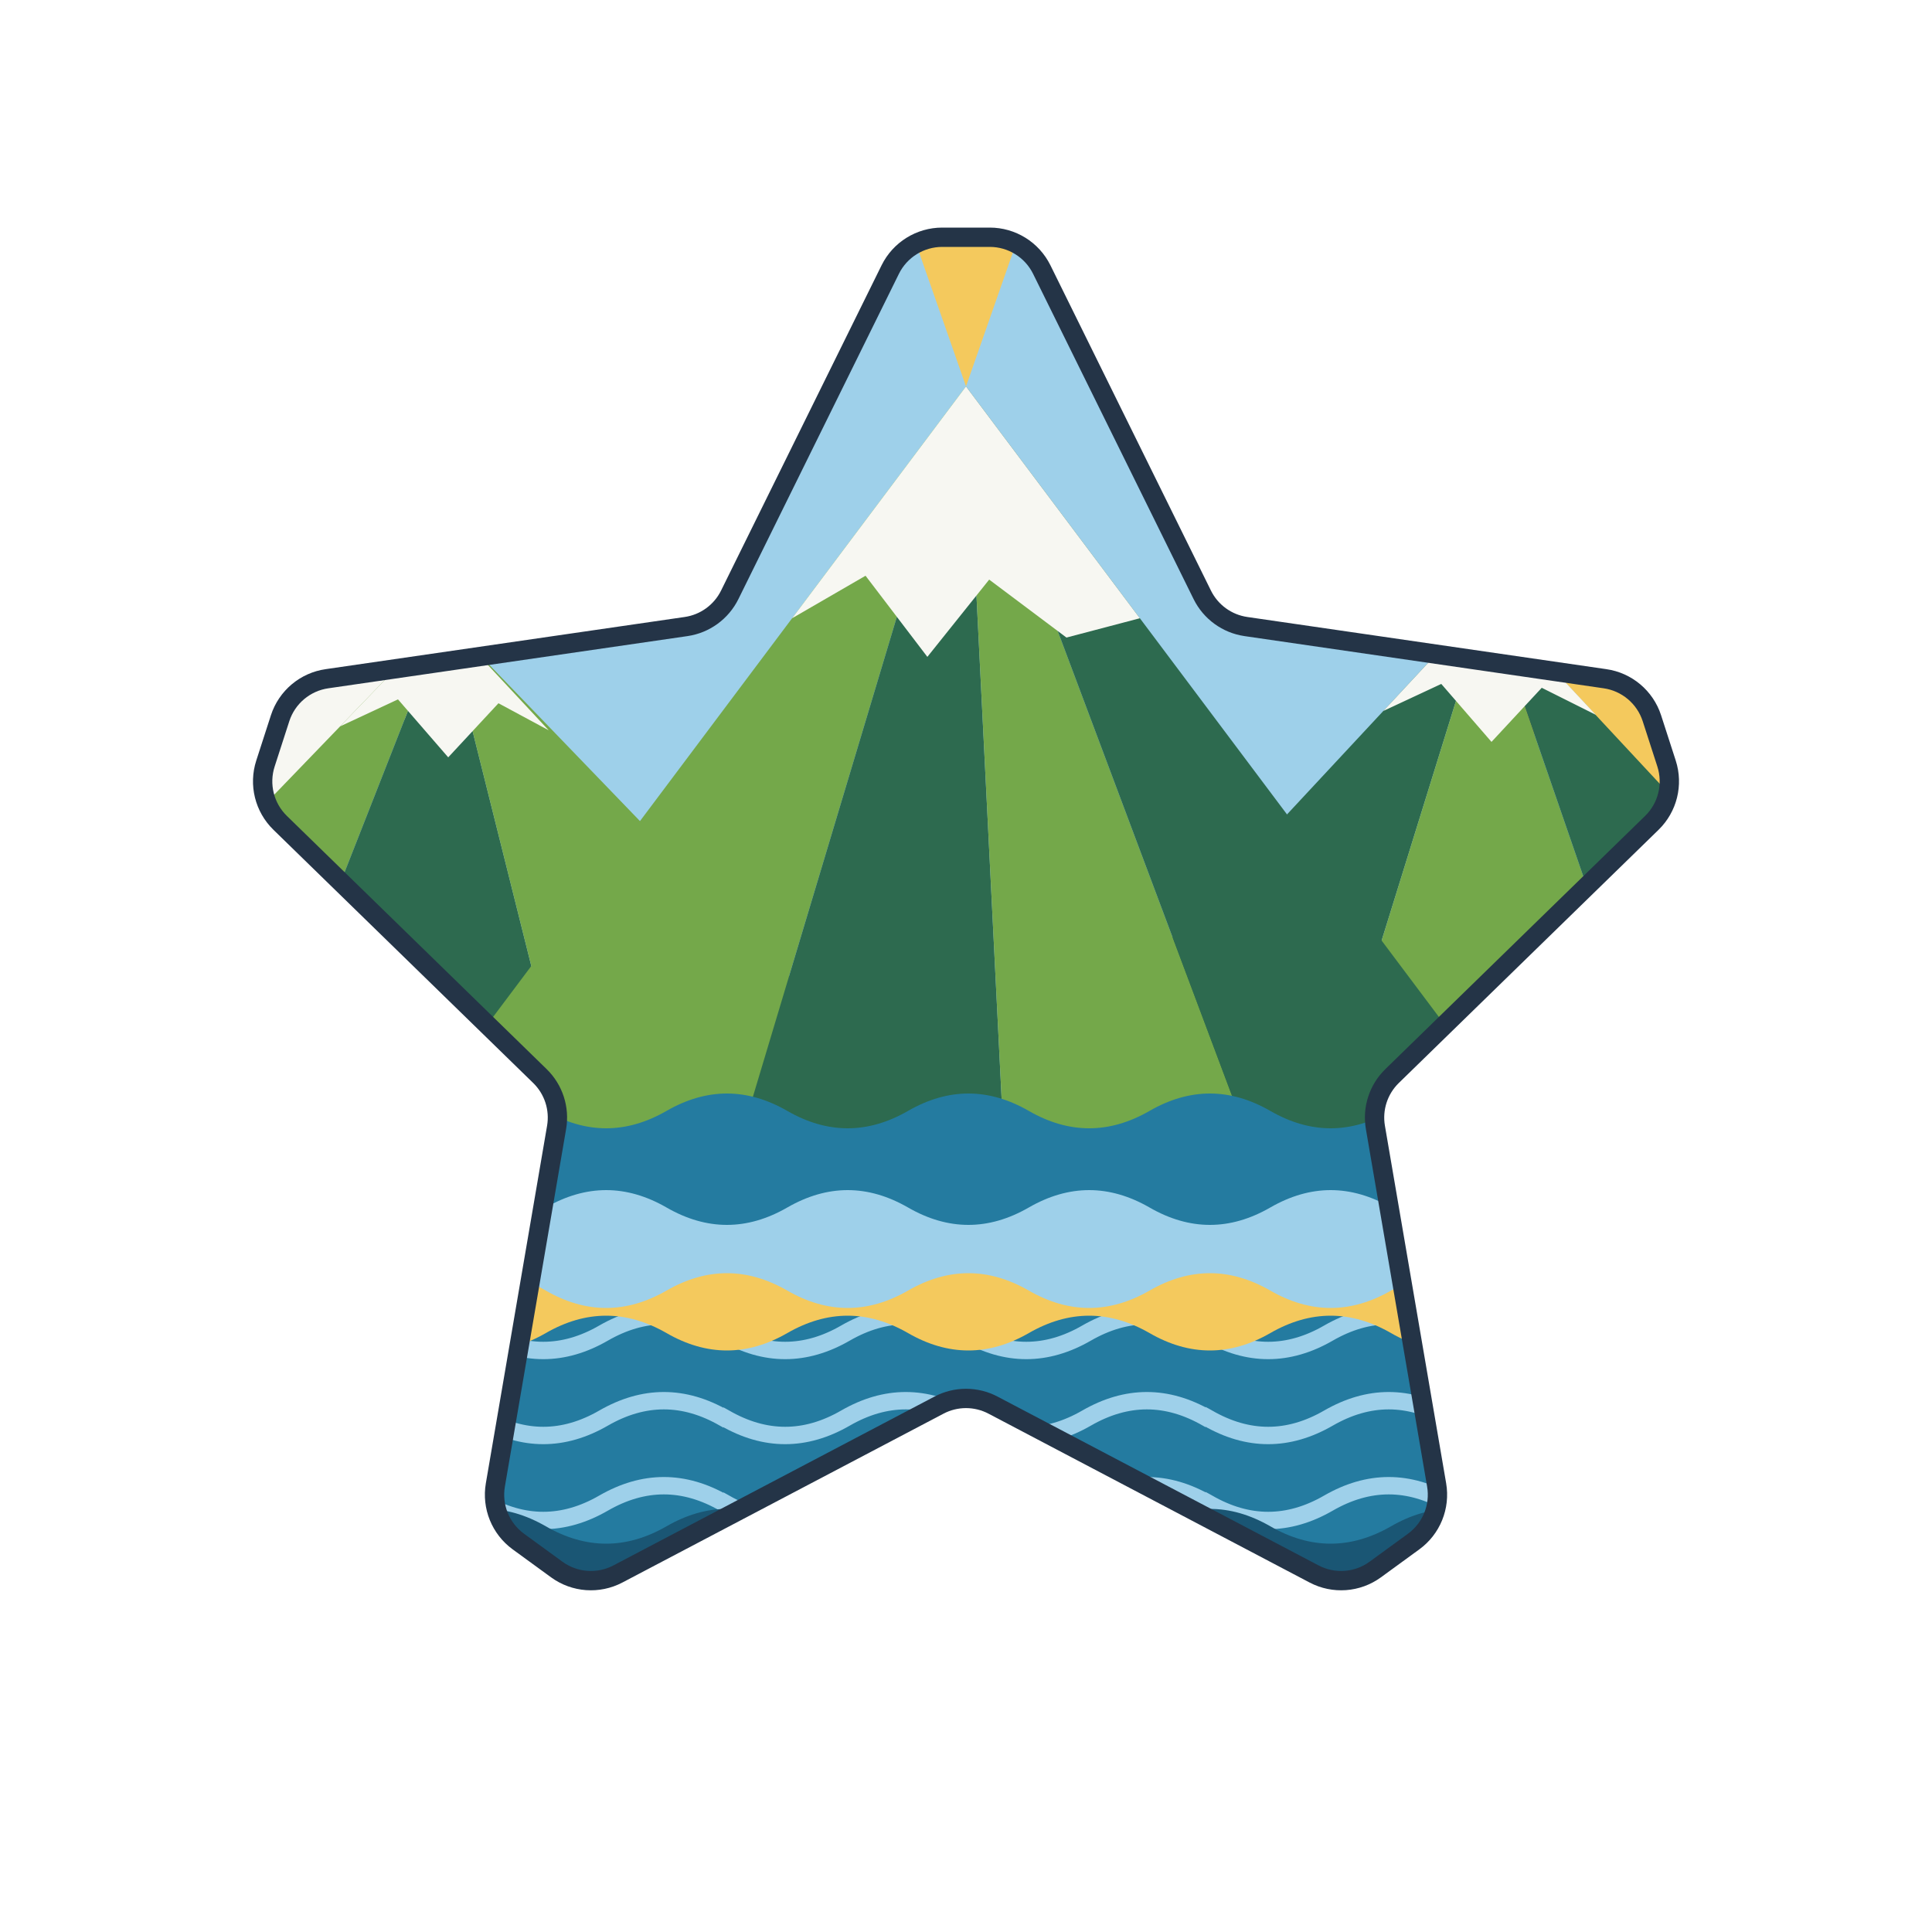
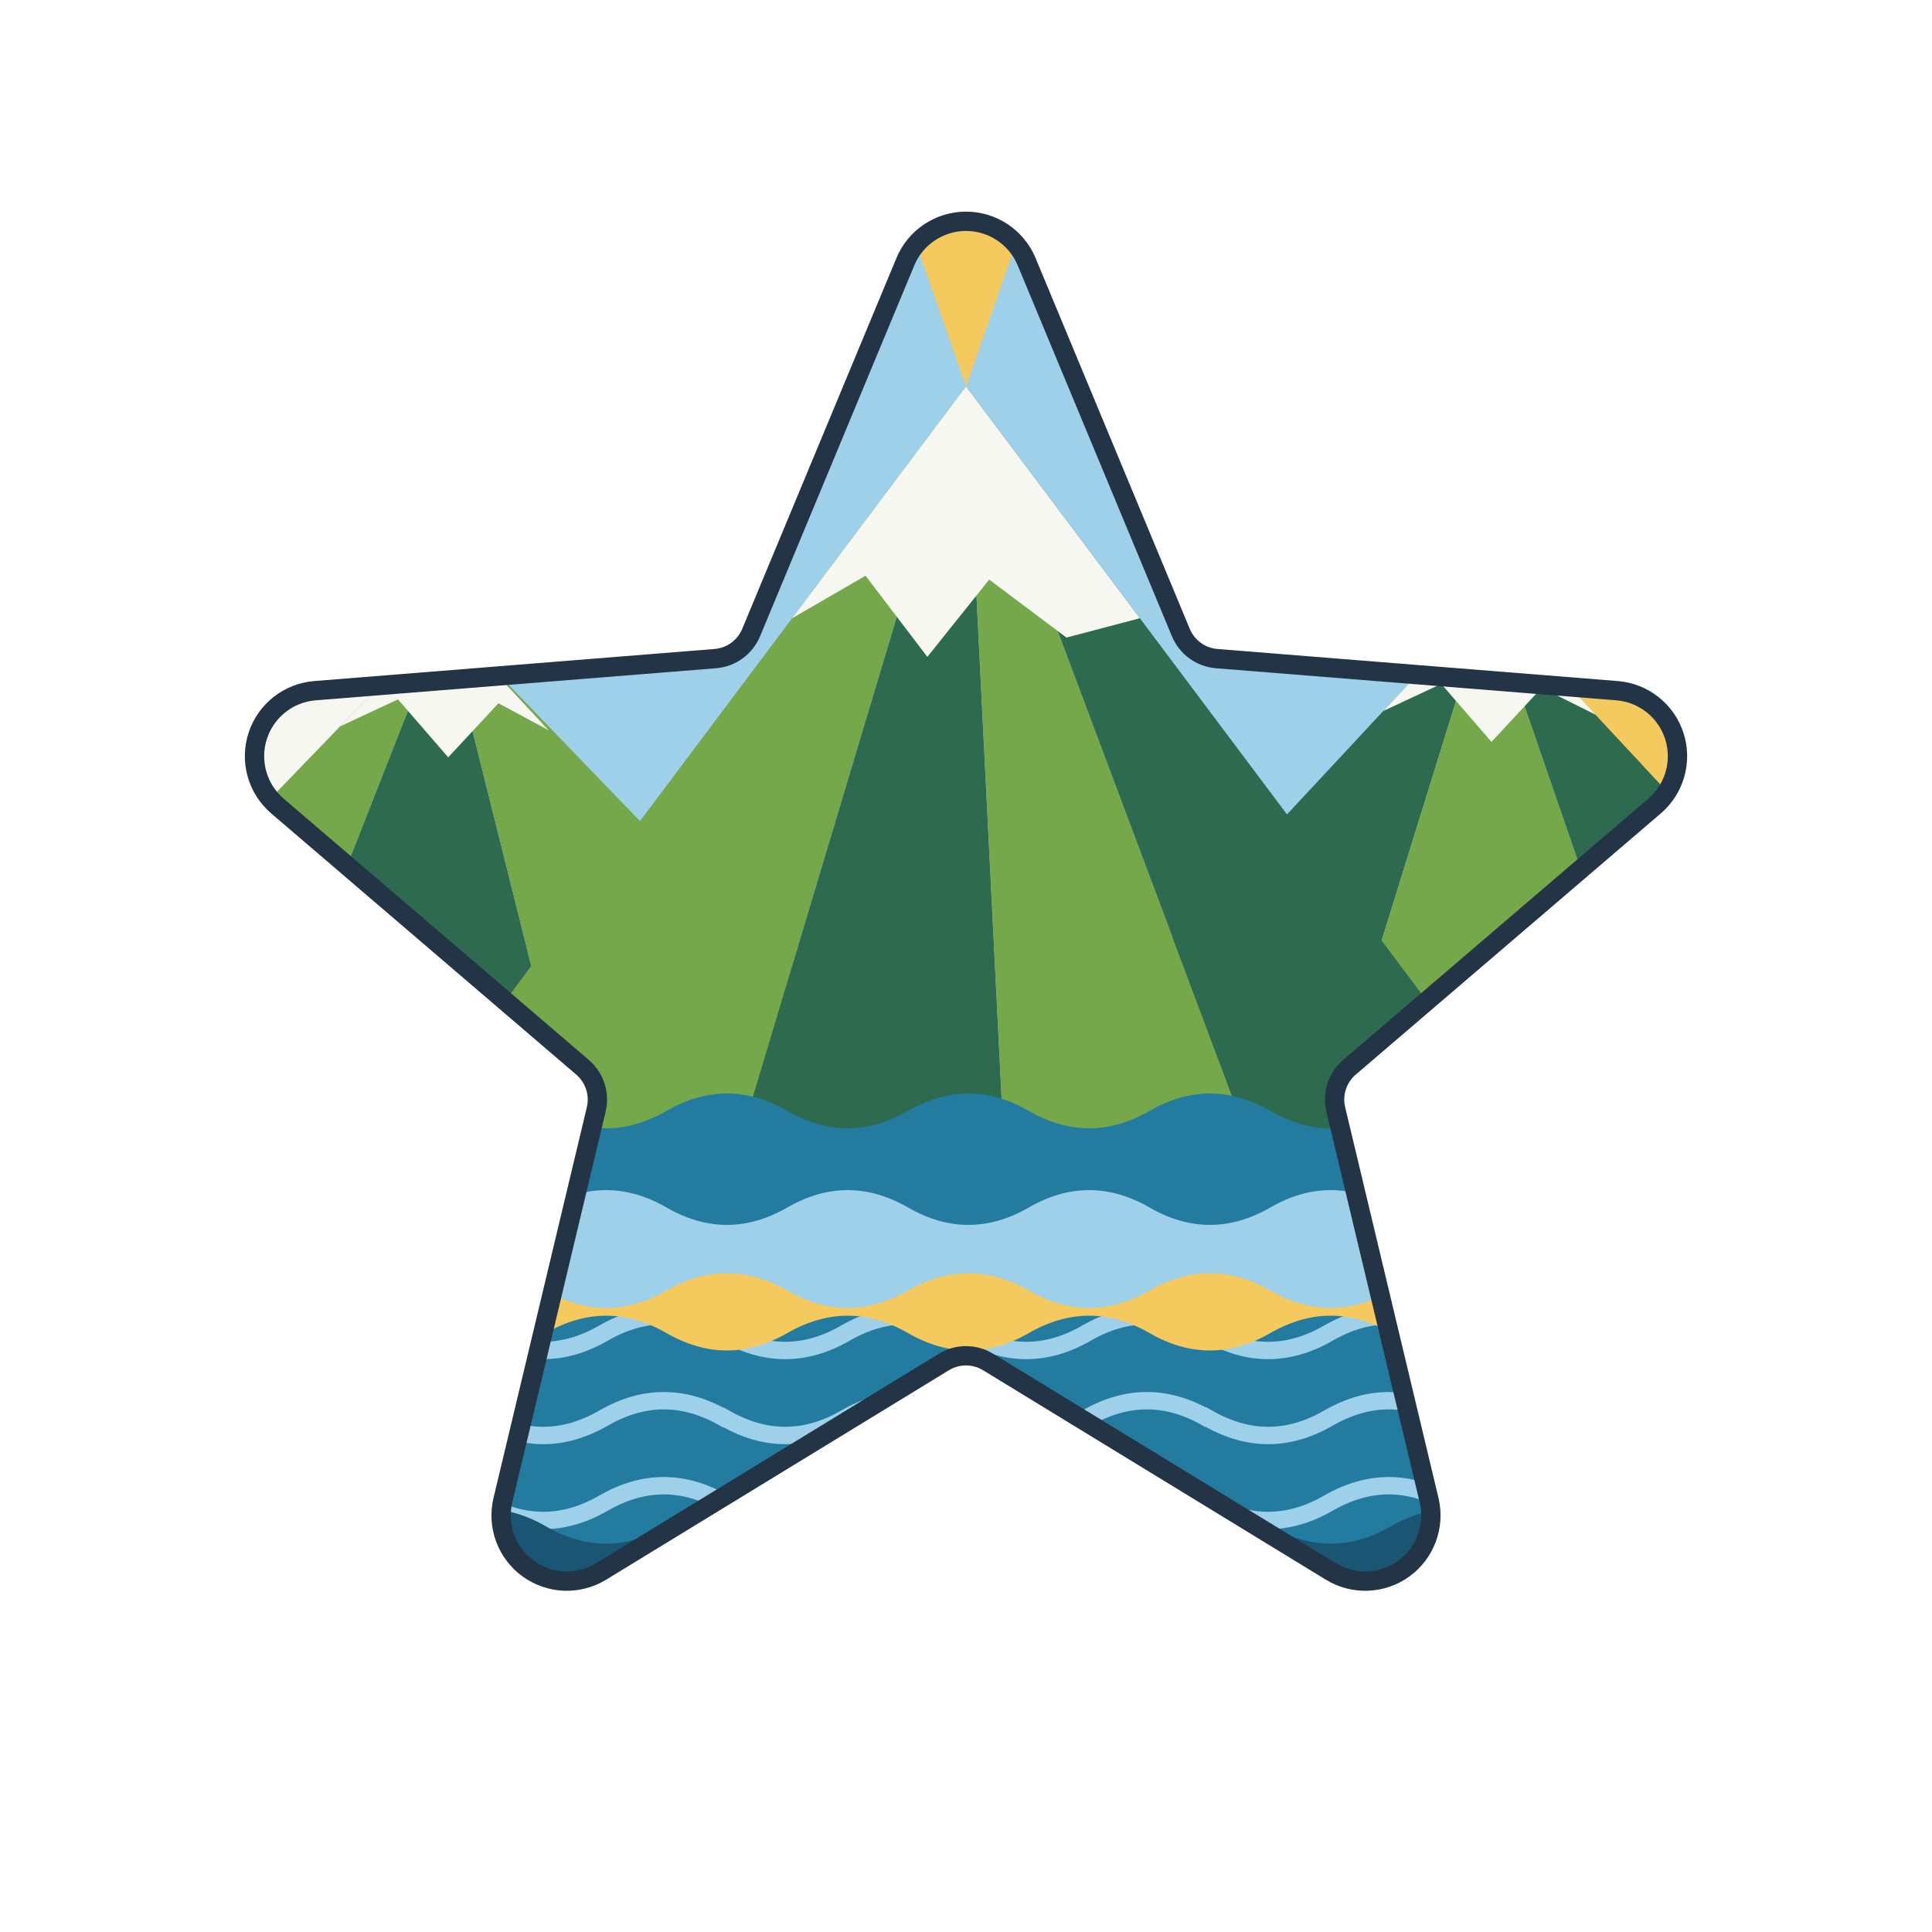
<svg xmlns="http://www.w3.org/2000/svg" viewBox="0 0 1000 1000" role="img" aria-labelledby="outdoors-abstract-title">
  <defs>
    <clipPath id="outdoors-abstract-clip">
-       <path d="M460.8,139.5 A30,30 0 0 1 487.7,122.8 L512.3,122.8 A30,30 0 0 1 539.2,139.5 L622.3,307.9 A30,30 0 0 0 644.9,324.3 L830.7,351.3 A30,30 0 0 1 855,371.7 L862.6,395.2 A30,30 0 0 1 855,425.9 L720.5,557 A30,30 0 0 0 711.9,583.5 L743.6,768.6 A30,30 0 0 1 731.7,797.9 L711.8,812.4 A30,30 0 0 1 680.2,814.7 L514,727.3 A30,30 0 0 0 486,727.3 L319.8,814.7 A30,30 0 0 1 288.2,812.4 L268.3,797.9 A30,30 0 0 1 256.4,768.6 L288.1,583.5 A30,30 0 0 0 279.5,557 L145,425.9 A30,30 0 0 1 137.4,395.2 L145,371.7 A30,30 0 0 1 169.3,351.3 L355.1,324.3 A30,30 0 0 0 377.7,307.9 Z" />
+       <path d="M468.6,135.5 A34,34 0 0 1 531.4,135.5 L611.2,327.4 A22,22 0 0 0 629.8,340.9 L837,357.5 A34,34 0 0 1 856.4,417.2 L698.5,552.4 A22,22 0 0 0 691.4,574.3 L739.7,776.5 A34,34 0 0 1 688.9,813.4 L511.5,705 A22,22 0 0 0 488.5,705 L311.1,813.4 A34,34 0 0 1 260.3,776.5 L308.6,574.3 A22,22 0 0 0 301.5,552.4 L143.6,417.2 A34,34 0 0 1 163,357.5 L370.2,340.9 A22,22 0 0 0 388.8,327.4 Z" />
    </clipPath>
    <pattern id="outdoors-abstract-ripple" width="125" height="44" patternUnits="userSpaceOnUse">
      <rect width="125" height="44" fill="#247BA0" />
      <path d="M-62.5,30 q31.25,-18 62.5,0 t62.5,0 t62.5,0 t62.5,0" fill="none" stroke="#9ED0EA" stroke-width="9" stroke-linecap="round" />
    </pattern>
  </defs>
  <g clip-path="url(#outdoors-abstract-clip)">
    <rect width="1000" height="1000" fill="#9ED0EA" />
    <polygon points="500,200 430,0 570,0" fill="#F4C95D" />
    <polygon points="20,330 250,345 20,500" fill="#F7F7F2" />
    <polygon points="980,330 740,345 980,500" fill="#F4C95D" />
    <polygon points="230,320 -40,600 120,600" fill="#74A84A" />
    <polygon points="230,320 120,600 300,600" fill="#2D6A4F" />
    <polygon points="230,320 300,600 500,600" fill="#74A84A" />
    <polygon points="230,320 176,376 206,362 232,392 258,364 284,378" fill="#F7F7F2" />
    <polygon points="770,310 500,600 680,600" fill="#2D6A4F" />
    <polygon points="770,310 680,600 870,600" fill="#74A84A" />
    <polygon points="770,310 870,600 1040,600" fill="#2D6A4F" />
    <polygon points="770,310 716,368 746,354 772,384 798,356 826,370" fill="#F7F7F2" />
    <polygon points="500,200 200,600 380,600" fill="#74A84A" />
    <polygon points="500,200 380,600 520,600" fill="#2D6A4F" />
    <polygon points="500,200 520,600 650,600" fill="#74A84A" />
    <polygon points="500,200 650,600 800,600" fill="#2D6A4F" />
    <polygon points="500,200 410,320 448,298 480,340 512,300 552,330 590,320" fill="#F7F7F2" />
    <path d="M-30,575 q31.25,-18 62.5,0 t62.5,0 t62.5,0 t62.5,0 t62.5,0 t62.5,0 t62.5,0 t62.5,0 t62.5,0 t62.5,0 t62.5,0 t62.5,0 t62.5,0 t62.5,0 t62.5,0 t62.5,0 t62.5,0 t62.5,0 V1000 H-30 Z" fill="#247BA0" />
    <path d="M-92.5,625 q31.25,-18 62.5,0 t62.5,0 t62.5,0 t62.5,0 t62.5,0 t62.5,0 t62.5,0 t62.5,0 t62.5,0 t62.5,0 t62.5,0 t62.5,0 t62.5,0 t62.5,0 t62.5,0 t62.5,0 t62.5,0 t62.5,0 V1000 H-92.5 Z" fill="#9ED0EA" />
    <path d="M-30,668 q31.25,-18 62.5,0 t62.5,0 t62.5,0 t62.5,0 t62.5,0 t62.5,0 t62.5,0 t62.5,0 t62.5,0 t62.5,0 t62.5,0 t62.5,0 t62.5,0 t62.5,0 t62.5,0 t62.5,0 t62.5,0 t62.5,0 V1000 H-30 Z" fill="#F4C95D" />
    <path d="M-92.5,690 q31.25,-18 62.5,0 t62.5,0 t62.5,0 t62.5,0 t62.5,0 t62.5,0 t62.5,0 t62.5,0 t62.5,0 t62.5,0 t62.5,0 t62.5,0 t62.5,0 t62.5,0 t62.5,0 t62.5,0 t62.5,0 t62.5,0 V1000 H-92.5 Z" fill="url(#outdoors-abstract-ripple)" />
    <path d="M-30,790 q31.25,-18 62.5,0 t62.5,0 t62.5,0 t62.5,0 t62.5,0 t62.5,0 t62.5,0 t62.5,0 t62.5,0 t62.5,0 t62.5,0 t62.5,0 t62.5,0 t62.5,0 t62.5,0 t62.5,0 t62.5,0 t62.5,0 V1000 H-30 Z" fill="#1A5674" />
  </g>
-   <path d="M460.8,139.5 A30,30 0 0 1 487.7,122.8 L512.3,122.8 A30,30 0 0 1 539.2,139.5 L622.3,307.9 A30,30 0 0 0 644.9,324.3 L830.7,351.3 A30,30 0 0 1 855,371.7 L862.6,395.2 A30,30 0 0 1 855,425.9 L720.5,557 A30,30 0 0 0 711.9,583.5 L743.6,768.6 A30,30 0 0 1 731.7,797.9 L711.8,812.4 A30,30 0 0 1 680.2,814.7 L514,727.3 A30,30 0 0 0 486,727.3 L319.8,814.7 A30,30 0 0 1 288.2,812.4 L268.3,797.9 A30,30 0 0 1 256.4,768.6 L288.1,583.5 A30,30 0 0 0 279.5,557 L145,425.9 A30,30 0 0 1 137.4,395.2 L145,371.7 A30,30 0 0 1 169.3,351.3 L355.1,324.3 A30,30 0 0 0 377.7,307.9 Z" fill="none" stroke="#243447" stroke-width="10" stroke-linejoin="round" />
+   <path d="M468.6,135.5 A34,34 0 0 1 531.4,135.5 L611.2,327.4 A22,22 0 0 0 629.8,340.9 L837,357.5 A34,34 0 0 1 856.4,417.2 L698.5,552.4 A22,22 0 0 0 691.4,574.3 L739.7,776.5 A34,34 0 0 1 688.9,813.4 L511.5,705 A22,22 0 0 0 488.5,705 L311.1,813.4 A34,34 0 0 1 260.3,776.5 L308.6,574.3 A22,22 0 0 0 301.5,552.4 L143.6,417.2 A34,34 0 0 1 163,357.5 L370.2,340.9 A22,22 0 0 0 388.8,327.4 Z" fill="none" stroke="#243447" stroke-width="10" stroke-linejoin="round" />
</svg>
